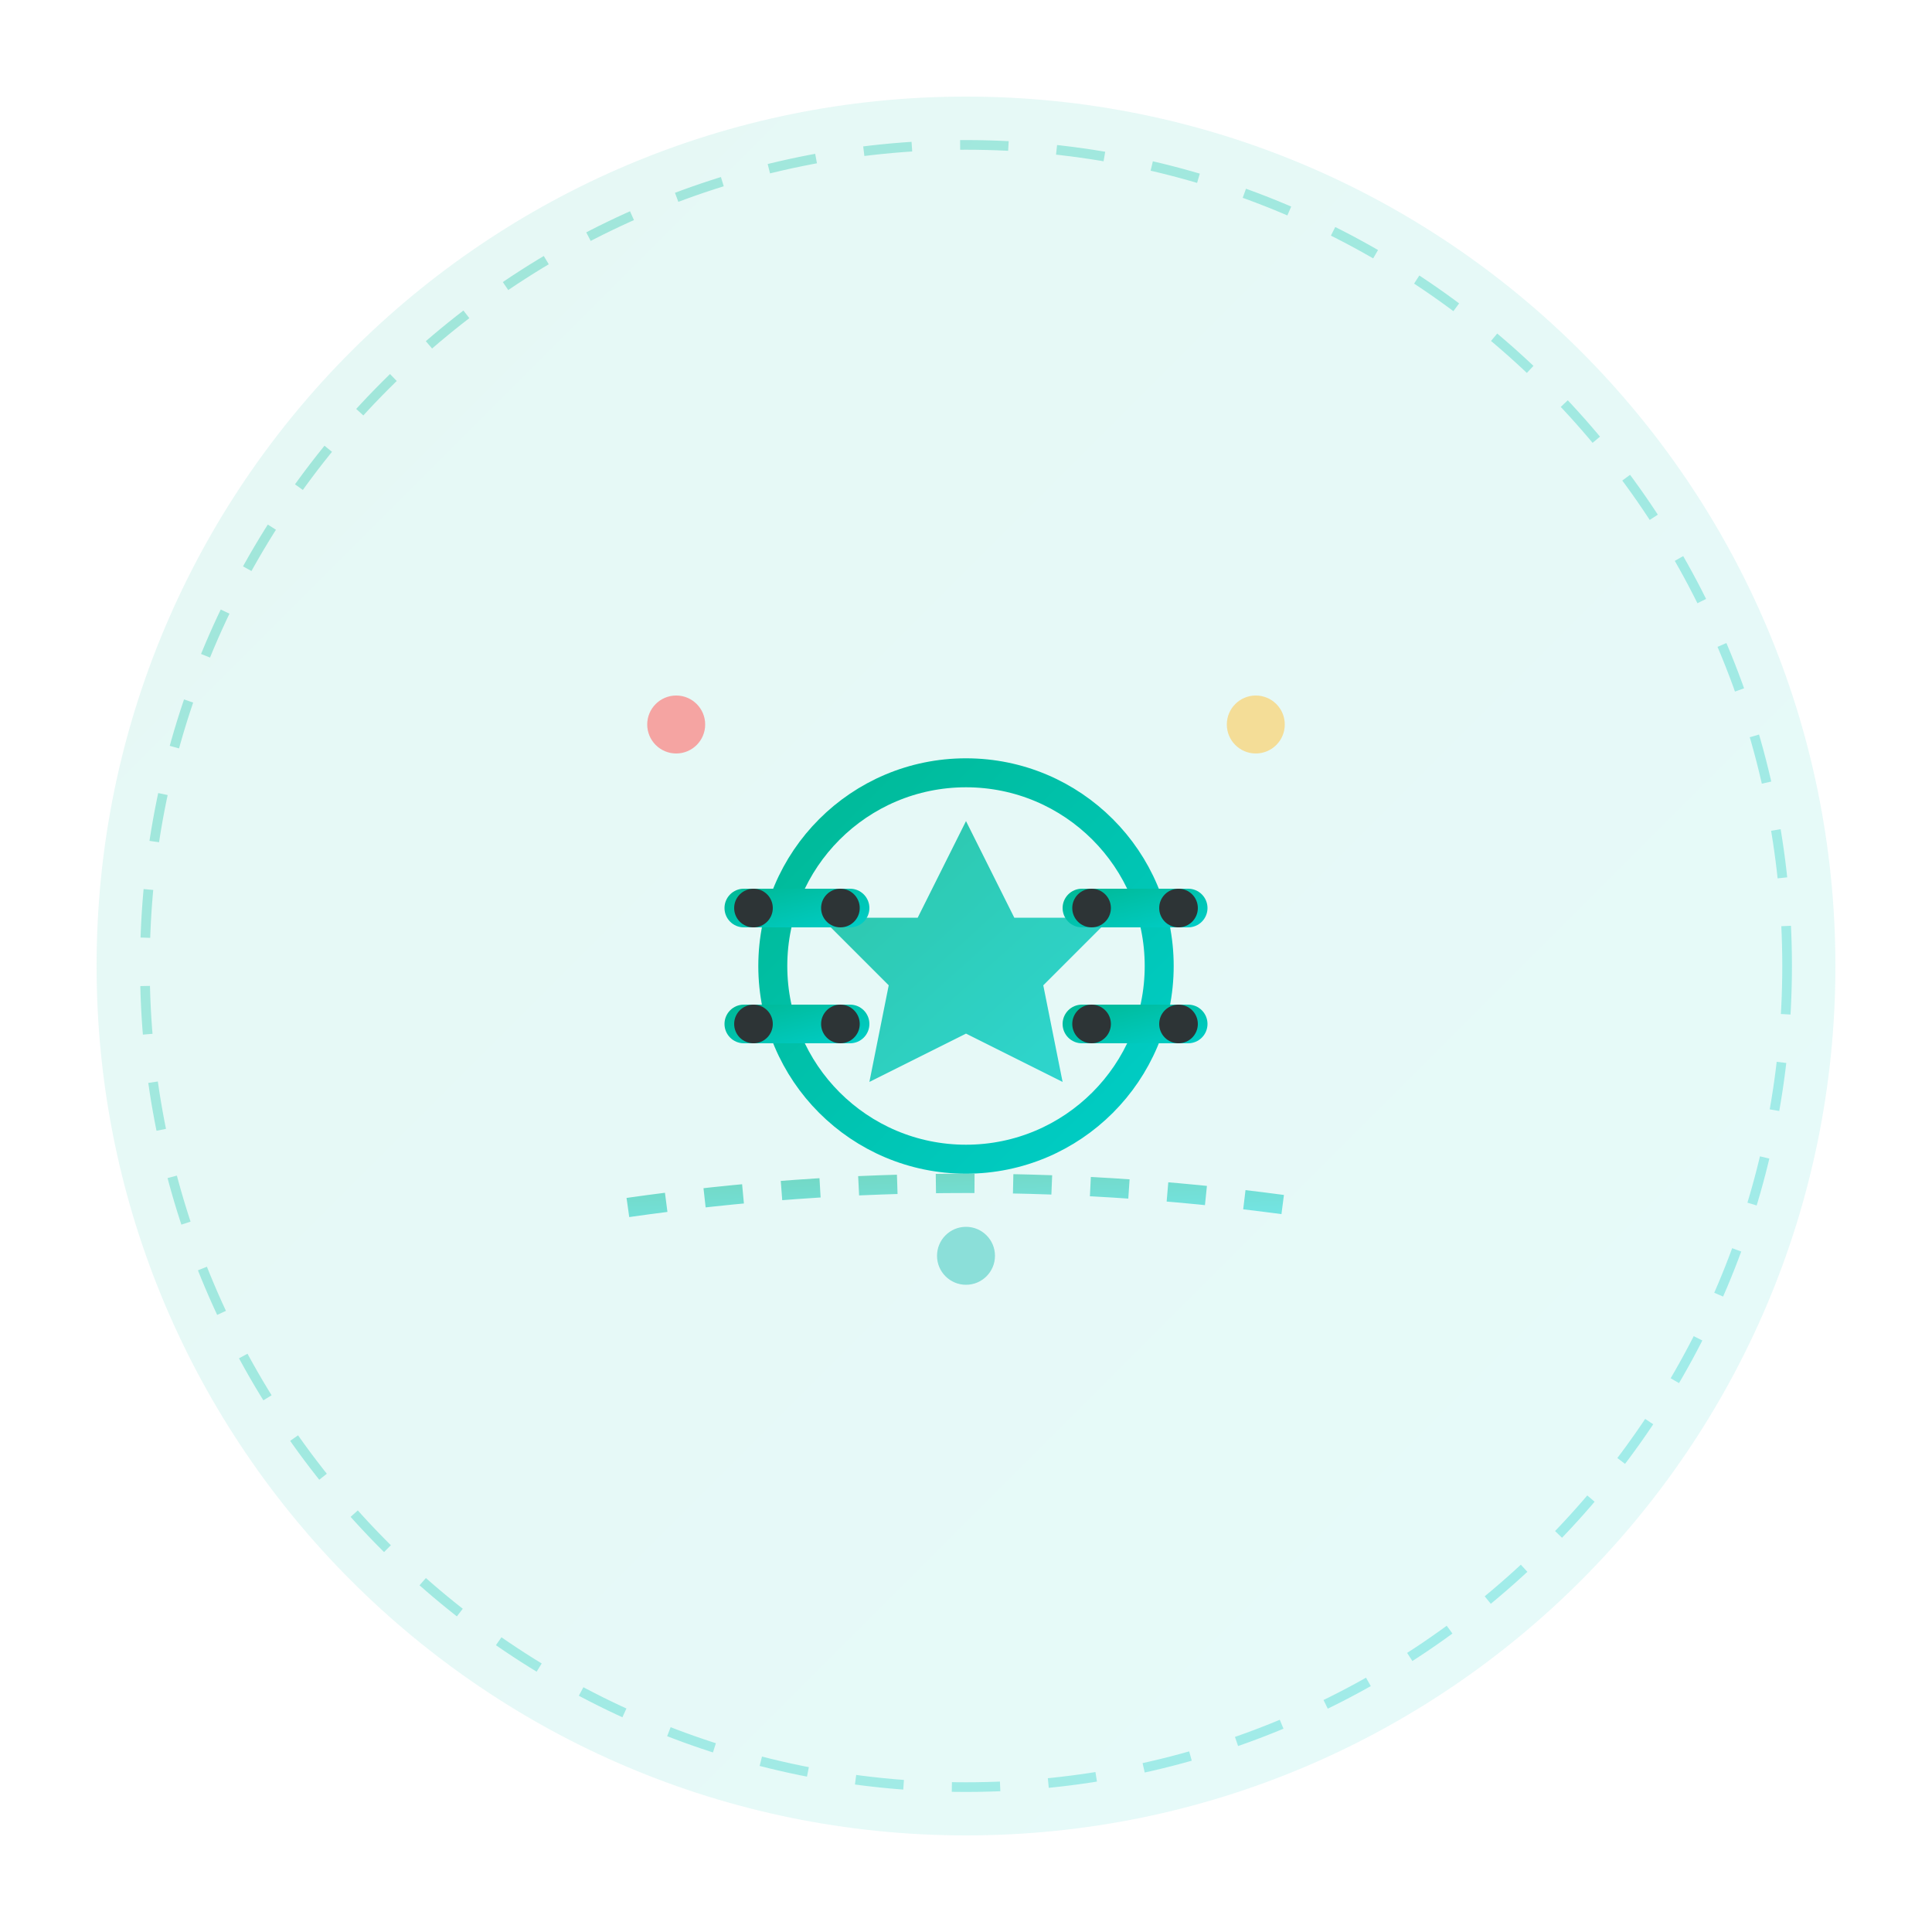
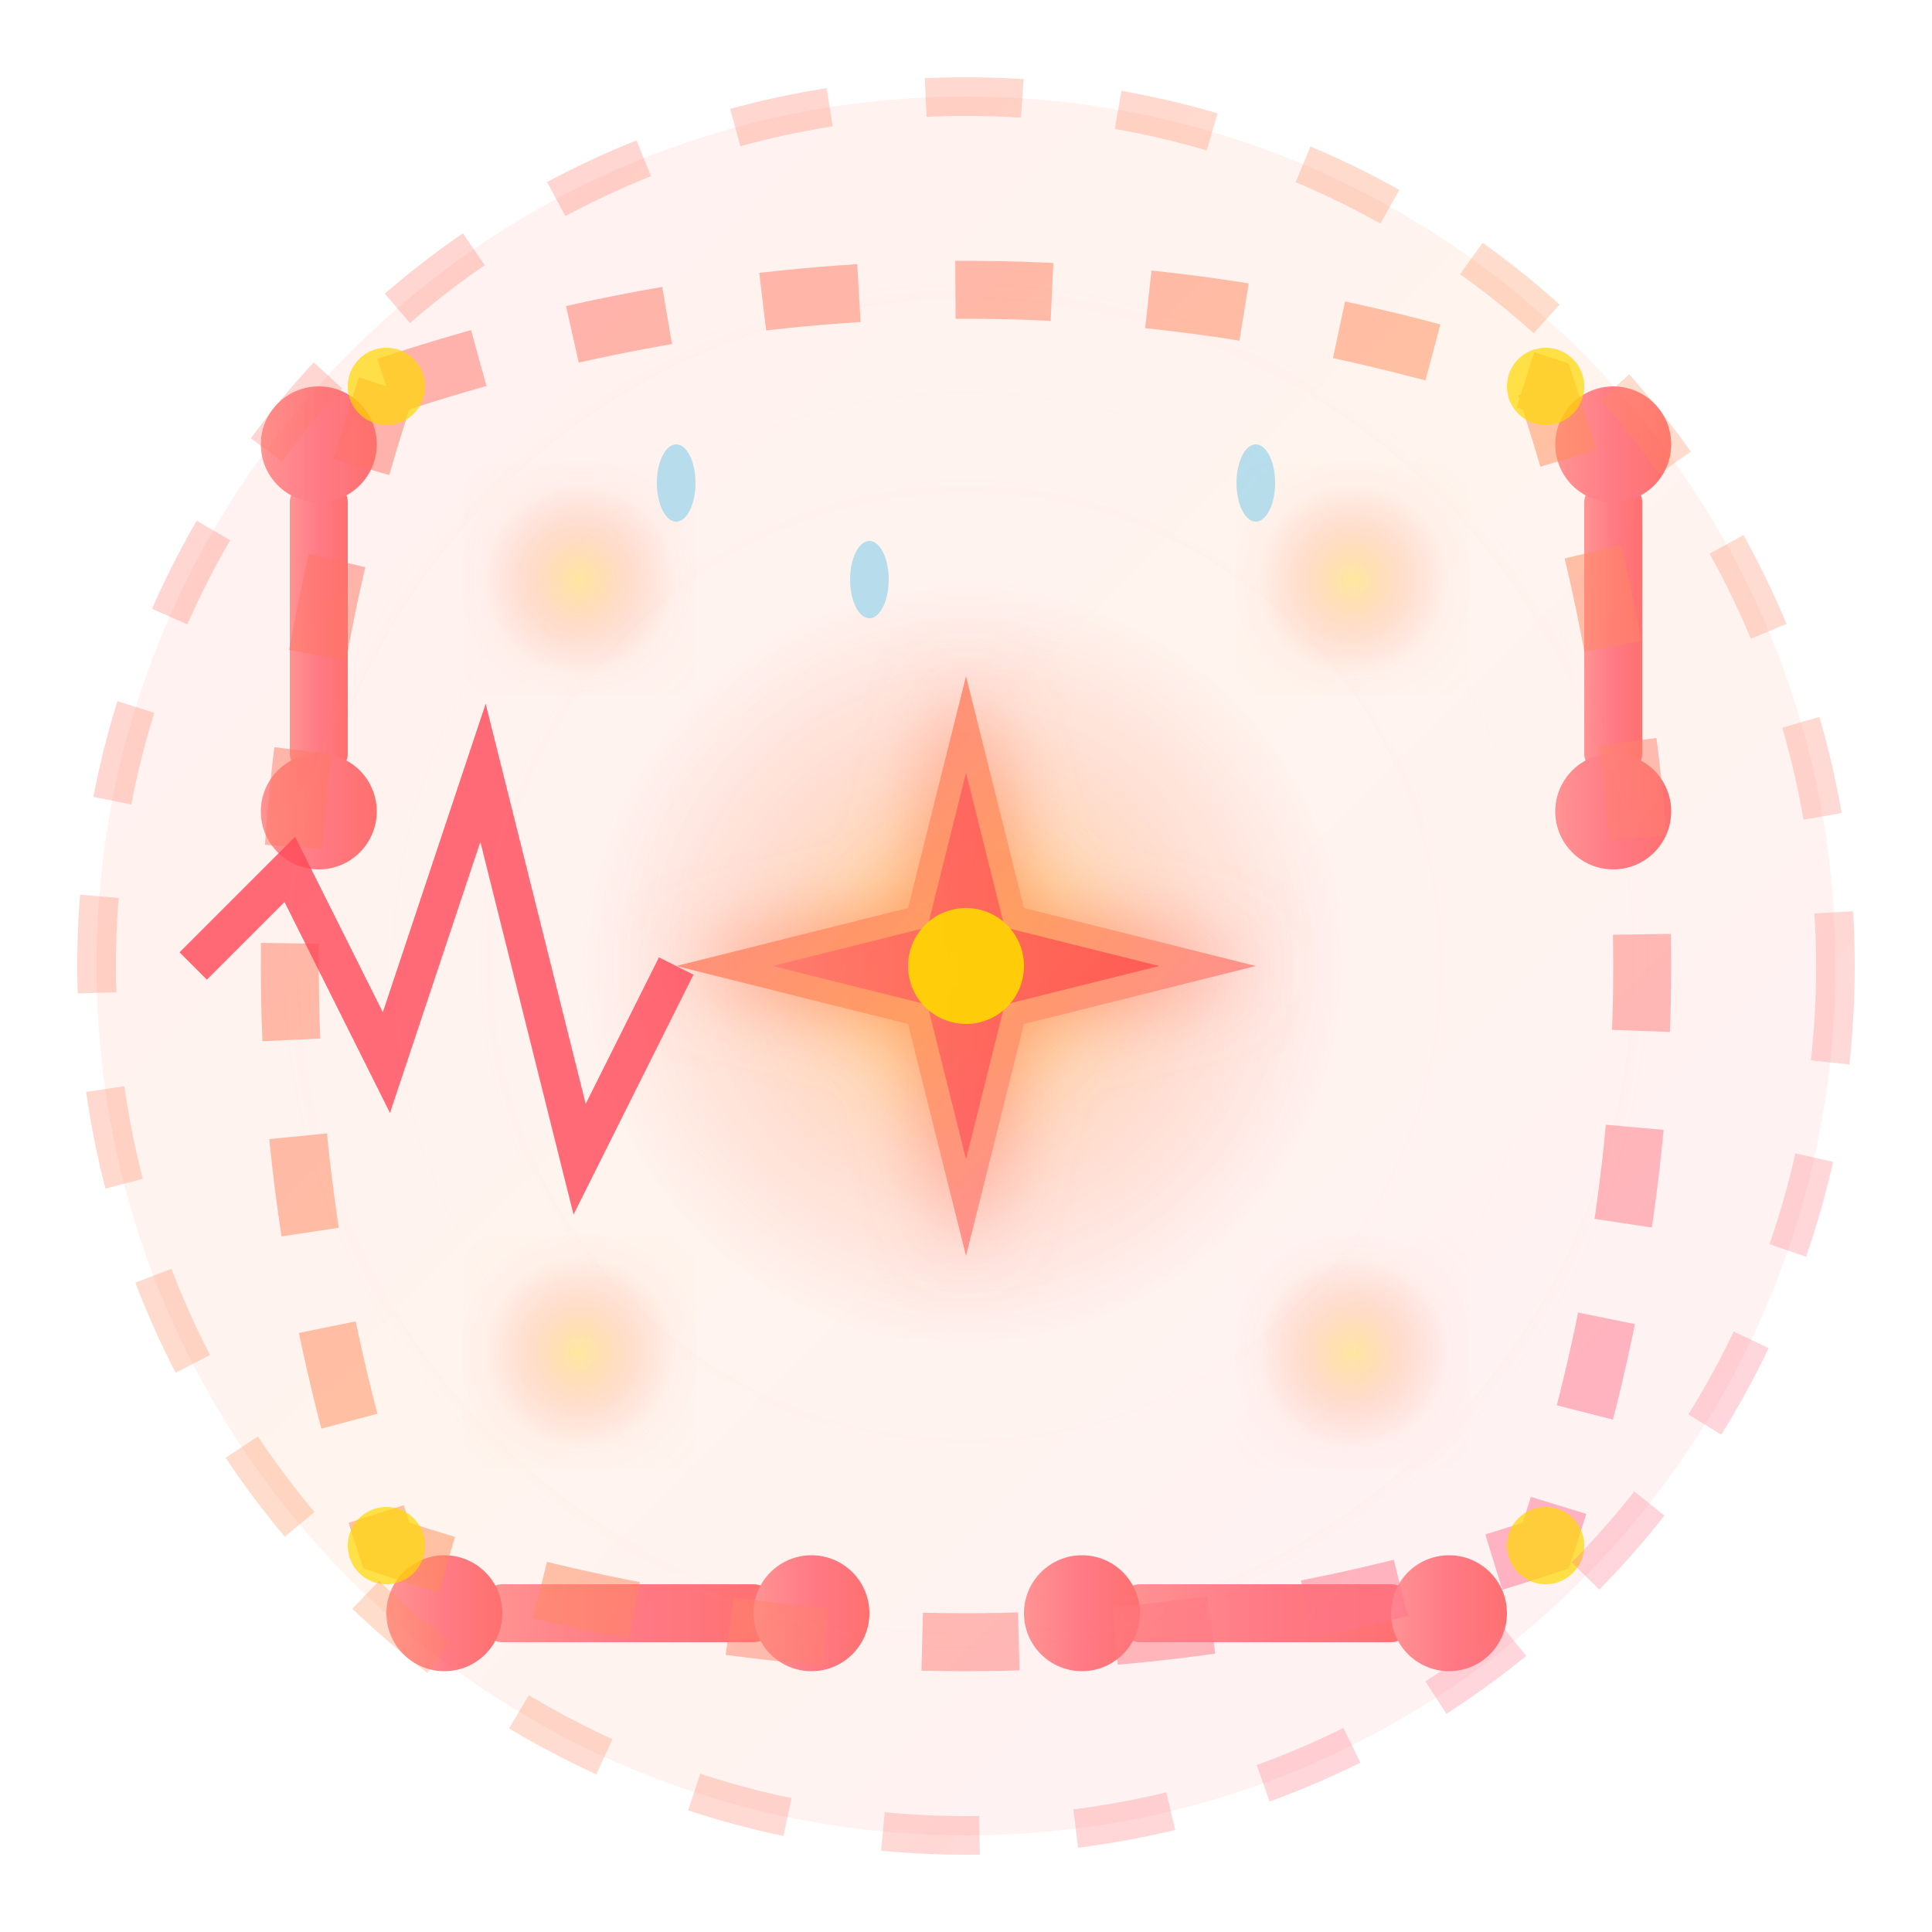
- <svg xmlns="http://www.w3.org/2000/svg" viewBox="0 0 200 200">
+ <svg xmlns="http://www.w3.org/2000/svg" viewBox="0 0 100 100">
  <defs>
-     <linearGradient id="sportsGradient" x1="0%" y1="0%" x2="100%" y2="100%">
-       <stop offset="0%" style="stop-color:#00b894;stop-opacity:1" />
-       <stop offset="100%" style="stop-color:#00cec9;stop-opacity:1" />
+     <linearGradient id="sportsGrad" x1="0%" y1="0%" x2="100%" y2="100%">
+       <stop offset="0%" style="stop-color:#FF6B6B;stop-opacity:1" />
+       <stop offset="50%" style="stop-color:#FF8E53;stop-opacity:1" />
+       <stop offset="100%" style="stop-color:#FF6B9D;stop-opacity:1" />
    </linearGradient>
+     <radialGradient id="energyBurst" cx="50%" cy="50%" r="50%">
+       <stop offset="0%" style="stop-color:#FFD700;stop-opacity:0.8" />
+       <stop offset="50%" style="stop-color:#FF8E53;stop-opacity:0.4" />
+       <stop offset="100%" style="stop-color:#FF6B6B;stop-opacity:0" />
+     </radialGradient>
+     <linearGradient id="muscleGrad" x1="0%" y1="0%" x2="100%" y2="0%">
+       <stop offset="0%" style="stop-color:#FF6B6B;stop-opacity:1" />
+       <stop offset="50%" style="stop-color:#FF4757;stop-opacity:1" />
+       <stop offset="100%" style="stop-color:#FF3838;stop-opacity:1" />
+     </linearGradient>
+     <filter id="energyGlow">
+       <feGaussianBlur stdDeviation="2" result="coloredBlur" />
+       <feMerge>
+         <feMergeNode in="coloredBlur" />
+         <feMergeNode in="SourceGraphic" />
+       </feMerge>
+     </filter>
  </defs>
-   <circle cx="100" cy="100" r="90" fill="url(#sportsGradient)" opacity="0.1" />
-   <g transform="translate(100,100)">
-     <circle cx="0" cy="0" r="20" fill="none" stroke="url(#sportsGradient)" stroke-width="3" />
-     <g fill="url(#sportsGradient)" opacity="0.8">
-       <polygon points="0,-15 5,-5 15,-5 8,2 10,12 0,7 -10,12 -8,2 -15,-5 -5,-5" />
-     </g>
-     <g transform="translate(-25,0)">
-       <rect x="0" y="-8" width="15" height="4" rx="2" fill="url(#sportsGradient)" />
-       <rect x="0" y="4" width="15" height="4" rx="2" fill="url(#sportsGradient)" />
-       <circle cx="3" cy="-6" r="2" fill="#2d3436" />
-       <circle cx="12" cy="-6" r="2" fill="#2d3436" />
-       <circle cx="3" cy="6" r="2" fill="#2d3436" />
-       <circle cx="12" cy="6" r="2" fill="#2d3436" />
-     </g>
-     <g transform="translate(25,0)">
-       <rect x="-15" y="-8" width="15" height="4" rx="2" fill="url(#sportsGradient)" />
-       <rect x="-15" y="4" width="15" height="4" rx="2" fill="url(#sportsGradient)" />
-       <circle cx="-12" cy="-6" r="2" fill="#2d3436" />
-       <circle cx="-3" cy="-6" r="2" fill="#2d3436" />
-       <circle cx="-12" cy="6" r="2" fill="#2d3436" />
-       <circle cx="-3" cy="6" r="2" fill="#2d3436" />
-     </g>
-     <g opacity="0.6">
-       <circle cx="-30" cy="-25" r="3" fill="#ff6b6b">
-         <animate attributeName="r" values="3;5;3" dur="2s" repeatCount="indefinite" />
+   <circle cx="50" cy="50" r="45" fill="url(#sportsGrad)" opacity="0.1">
+     <animate attributeName="opacity" values="0.1; 0.4; 0.1" dur="3s" repeatCount="indefinite" />
+     <animateTransform attributeName="transform" type="scale" values="1; 1.05; 1" dur="2s" repeatCount="indefinite" />
+   </circle>
+   <circle cx="50" cy="50" r="20" fill="url(#energyBurst)" opacity="0.6">
+     <animate attributeName="r" values="20; 30; 20" dur="2s" repeatCount="indefinite" />
+     <animate attributeName="opacity" values="0.6; 1; 0.6" dur="1.5s" repeatCount="indefinite" />
+     <animateTransform attributeName="transform" type="rotate" values="0 50 50; 360 50 50" dur="8s" repeatCount="indefinite" />
+   </circle>
+   <g transform="translate(50,50)">
+     <path d="M 0,-15 L 3,-3 L 15,0 L 3,3 L 0,15 L -3,3 L -15,0 L -3,-3 Z" fill="url(#sportsGrad)" opacity="0.8" filter="url(#energyGlow)">
+       <animateTransform attributeName="transform" type="rotate" values="0;360" dur="8s" repeatCount="indefinite" />
+       <animate attributeName="opacity" values="0.8; 1; 0.8" dur="1s" repeatCount="indefinite" />
+       <animateTransform attributeName="transform" type="scale" values="1; 1.2; 1" dur="2s" repeatCount="indefinite" additive="sum" />
+     </path>
+     <path d="M 0,-10 L 2,-2 L 10,0 L 2,2 L 0,10 L -2,2 L -10,0 L -2,-2 Z" fill="url(#muscleGrad)" opacity="0.6">
+       <animateTransform attributeName="transform" type="rotate" values="360;0" dur="6s" repeatCount="indefinite" />
+       <animate attributeName="opacity" values="0.6; 1; 0.6" dur="1.2s" repeatCount="indefinite" />
+       <animateTransform attributeName="transform" type="scale" values="1; 1.3; 1" dur="1.8s" repeatCount="indefinite" additive="sum" />
+     </path>
+     <circle cx="0" cy="0" r="3" fill="#FFD700" opacity="0.9">
+       <animate attributeName="r" values="3; 5; 3" dur="1s" repeatCount="indefinite" />
+       <animate attributeName="opacity" values="0.9; 1; 0.9" dur="0.8s" repeatCount="indefinite" />
+     </circle>
+   </g>
+   <g fill="url(#muscleGrad)" opacity="0.7">
+     <g>
+       <rect x="15" y="25" width="3" height="15" rx="1">
+         <animateTransform attributeName="transform" type="translate" values="0,0; 0,-3; 0,0" dur="2s" repeatCount="indefinite" />
+         <animate attributeName="fill" values="url(#muscleGrad); #FF4757; url(#muscleGrad)" dur="2s" repeatCount="indefinite" />
+       </rect>
+       <circle cx="16.5" cy="23" r="3">
+         <animateTransform attributeName="transform" type="translate" values="0,0; 0,-3; 0,0" dur="2s" repeatCount="indefinite" />
+         <animate attributeName="r" values="3; 4; 3" dur="2s" repeatCount="indefinite" />
      </circle>
-       <circle cx="30" cy="-25" r="3" fill="#feca57">
-         <animate attributeName="r" values="3;5;3" dur="2.2s" repeatCount="indefinite" />
-       </circle>
-       <circle cx="0" cy="30" r="3" fill="#4ecdc4">
-         <animate attributeName="r" values="3;5;3" dur="1.8s" repeatCount="indefinite" />
+       <circle cx="16.5" cy="42" r="3">
+         <animateTransform attributeName="transform" type="translate" values="0,0; 0,-3; 0,0" dur="2s" repeatCount="indefinite" />
+         <animate attributeName="r" values="3; 4; 3" dur="2s" repeatCount="indefinite" />
      </circle>
    </g>
-     <path d="M -35 25 Q 0 20 35 25" stroke="url(#sportsGradient)" stroke-width="2" fill="none" opacity="0.5" stroke-dasharray="4,4">
-       <animate attributeName="stroke-dashoffset" values="0;8" dur="2s" repeatCount="indefinite" />
-     </path>
+     <g>
+       <rect x="82" y="25" width="3" height="15" rx="1">
+         <animateTransform attributeName="transform" type="translate" values="0,0; 0,-3; 0,0" dur="2.5s" repeatCount="indefinite" />
+         <animate attributeName="fill" values="url(#muscleGrad); #FF4757; url(#muscleGrad)" dur="2.5s" repeatCount="indefinite" />
+       </rect>
+       <circle cx="83.5" cy="23" r="3">
+         <animateTransform attributeName="transform" type="translate" values="0,0; 0,-3; 0,0" dur="2.5s" repeatCount="indefinite" />
+         <animate attributeName="r" values="3; 4; 3" dur="2.5s" repeatCount="indefinite" />
+       </circle>
+       <circle cx="83.5" cy="42" r="3">
+         <animateTransform attributeName="transform" type="translate" values="0,0; 0,-3; 0,0" dur="2.5s" repeatCount="indefinite" />
+         <animate attributeName="r" values="3; 4; 3" dur="2.5s" repeatCount="indefinite" />
+       </circle>
+     </g>
+     <g>
+       <rect x="25" y="82" width="15" height="3" rx="1">
+         <animateTransform attributeName="transform" type="translate" values="0,0; 2,0; 0,0" dur="3s" repeatCount="indefinite" />
+         <animate attributeName="fill" values="url(#muscleGrad); #FF4757; url(#muscleGrad)" dur="3s" repeatCount="indefinite" />
+       </rect>
+       <circle cx="23" cy="83.5" r="3">
+         <animateTransform attributeName="transform" type="translate" values="0,0; 2,0; 0,0" dur="3s" repeatCount="indefinite" />
+         <animate attributeName="r" values="3; 4; 3" dur="3s" repeatCount="indefinite" />
+       </circle>
+       <circle cx="42" cy="83.5" r="3">
+         <animateTransform attributeName="transform" type="translate" values="0,0; 2,0; 0,0" dur="3s" repeatCount="indefinite" />
+         <animate attributeName="r" values="3; 4; 3" dur="3s" repeatCount="indefinite" />
+       </circle>
+     </g>
+     <g>
+       <rect x="58" y="82" width="15" height="3" rx="1">
+         <animateTransform attributeName="transform" type="translate" values="0,0; -2,0; 0,0" dur="3.5s" repeatCount="indefinite" />
+         <animate attributeName="fill" values="url(#muscleGrad); #FF4757; url(#muscleGrad)" dur="3.5s" repeatCount="indefinite" />
+       </rect>
+       <circle cx="56" cy="83.5" r="3">
+         <animateTransform attributeName="transform" type="translate" values="0,0; -2,0; 0,0" dur="3.5s" repeatCount="indefinite" />
+         <animate attributeName="r" values="3; 4; 3" dur="3.5s" repeatCount="indefinite" />
+       </circle>
+       <circle cx="75" cy="83.5" r="3">
+         <animateTransform attributeName="transform" type="translate" values="0,0; -2,0; 0,0" dur="3.5s" repeatCount="indefinite" />
+         <animate attributeName="r" values="3; 4; 3" dur="3.5s" repeatCount="indefinite" />
+       </circle>
+     </g>
  </g>
-   <circle cx="100" cy="100" r="85" fill="none" stroke="url(#sportsGradient)" stroke-width="1" opacity="0.3" stroke-dasharray="5,5">
-     <animate attributeName="stroke-dashoffset" values="0;10" dur="2s" repeatCount="indefinite" />
+   <circle cx="30" cy="30" r="5" fill="url(#energyBurst)" opacity="0.4" filter="url(#energyGlow)">
+     <animate attributeName="r" values="5;10;5" dur="2s" repeatCount="indefinite" />
+     <animate attributeName="opacity" values="0.4; 0.8; 0.4" dur="2s" repeatCount="indefinite" />
+     <animate attributeName="fill" values="url(#energyBurst); #FFD700; url(#energyBurst)" dur="2s" repeatCount="indefinite" />
+   </circle>
+   <circle cx="70" cy="30" r="5" fill="url(#energyBurst)" opacity="0.4" filter="url(#energyGlow)">
+     <animate attributeName="r" values="5;10;5" dur="2.5s" repeatCount="indefinite" />
+     <animate attributeName="opacity" values="0.4; 0.8; 0.4" dur="2.5s" repeatCount="indefinite" />
+     <animate attributeName="fill" values="url(#energyBurst); #FFD700; url(#energyBurst)" dur="2.5s" repeatCount="indefinite" />
+   </circle>
+   <circle cx="30" cy="70" r="5" fill="url(#energyBurst)" opacity="0.4" filter="url(#energyGlow)">
+     <animate attributeName="r" values="5;10;5" dur="3s" repeatCount="indefinite" />
+     <animate attributeName="opacity" values="0.4; 0.8; 0.4" dur="3s" repeatCount="indefinite" />
+     <animate attributeName="fill" values="url(#energyBurst); #FFD700; url(#energyBurst)" dur="3s" repeatCount="indefinite" />
+   </circle>
+   <circle cx="70" cy="70" r="5" fill="url(#energyBurst)" opacity="0.4" filter="url(#energyGlow)">
+     <animate attributeName="r" values="5;10;5" dur="2.2s" repeatCount="indefinite" />
+     <animate attributeName="opacity" values="0.4; 0.8; 0.4" dur="2.2s" repeatCount="indefinite" />
+     <animate attributeName="fill" values="url(#energyBurst); #FFD700; url(#energyBurst)" dur="2.2s" repeatCount="indefinite" />
+   </circle>
+   <path d="M 20,20 Q 50,10 80,20 Q 90,50 80,80 Q 50,90 20,80 Q 10,50 20,20" fill="none" stroke="url(#sportsGrad)" stroke-width="3" stroke-dasharray="5,5" opacity="0.5">
+     <animate attributeName="stroke-dashoffset" values="0;10" dur="3s" repeatCount="indefinite" />
+     <animate attributeName="stroke-width" values="3; 5; 3" dur="2s" repeatCount="indefinite" />
+     <animate attributeName="opacity" values="0.5; 0.9; 0.5" dur="2.5s" repeatCount="indefinite" />
+   </path>
+   <g fill="#FFD700" opacity="0.7">
+     <circle cx="20" cy="20" r="2">
+       <animate attributeName="r" values="2; 4; 2" dur="1.5s" repeatCount="indefinite" />
+       <animate attributeName="opacity" values="0.7; 1; 0.7" dur="1.5s" repeatCount="indefinite" />
+     </circle>
+     <circle cx="80" cy="20" r="2">
+       <animate attributeName="r" values="2; 4; 2" dur="1.8s" repeatCount="indefinite" />
+       <animate attributeName="opacity" values="0.7; 1; 0.7" dur="1.8s" repeatCount="indefinite" />
+     </circle>
+     <circle cx="80" cy="80" r="2">
+       <animate attributeName="r" values="2; 4; 2" dur="2.1s" repeatCount="indefinite" />
+       <animate attributeName="opacity" values="0.7; 1; 0.7" dur="2.1s" repeatCount="indefinite" />
+     </circle>
+     <circle cx="20" cy="80" r="2">
+       <animate attributeName="r" values="2; 4; 2" dur="1.7s" repeatCount="indefinite" />
+       <animate attributeName="opacity" values="0.7; 1; 0.7" dur="1.7s" repeatCount="indefinite" />
+     </circle>
+   </g>
+   <g fill="#87CEEB" opacity="0.6">
+     <ellipse cx="35" cy="25" rx="1" ry="2">
+       <animateMotion dur="2s" repeatCount="indefinite" path="M 35,25 Q 37,35 35,45" />
+       <animate attributeName="opacity" values="0.6; 0; 0.6" dur="2s" repeatCount="indefinite" />
+     </ellipse>
+     <ellipse cx="65" cy="25" rx="1" ry="2">
+       <animateMotion dur="2.5s" repeatCount="indefinite" path="M 65,25 Q 63,35 65,45" />
+       <animate attributeName="opacity" values="0.6; 0; 0.6" dur="2.5s" repeatCount="indefinite" />
+     </ellipse>
+     <ellipse cx="45" cy="30" rx="1" ry="2">
+       <animateMotion dur="3s" repeatCount="indefinite" path="M 45,30 Q 47,40 45,50" />
+       <animate attributeName="opacity" values="0.6; 0; 0.6" dur="3s" repeatCount="indefinite" />
+     </ellipse>
+   </g>
+   <path d="M 10,50 L 15,45 L 20,55 L 25,40 L 30,60 L 35,50" fill="none" stroke="#FF4757" stroke-width="2" opacity="0.8">
+     <animate attributeName="stroke-dasharray" values="0,50; 25,25; 50,0; 0,50" dur="1.5s" repeatCount="indefinite" />
+     <animate attributeName="opacity" values="0.8; 1; 0.8" dur="1s" repeatCount="indefinite" />
+   </path>
+   <g stroke="url(#energyBurst)" stroke-width="1" fill="none" opacity="0.5">
+     <circle cx="50" cy="50" r="25">
+       <animate attributeName="r" values="25; 35; 25" dur="3s" repeatCount="indefinite" />
+       <animate attributeName="opacity" values="0.5; 0; 0.5" dur="3s" repeatCount="indefinite" />
+     </circle>
+     <circle cx="50" cy="50" r="30">
+       <animate attributeName="r" values="30; 40; 30" dur="3.5s" repeatCount="indefinite" />
+       <animate attributeName="opacity" values="0.5; 0; 0.5" dur="3.5s" begin="0.5s" repeatCount="indefinite" />
+     </circle>
+     <circle cx="50" cy="50" r="35">
+       <animate attributeName="r" values="35; 45; 35" dur="4s" repeatCount="indefinite" />
+       <animate attributeName="opacity" values="0.5; 0; 0.5" dur="4s" begin="1s" repeatCount="indefinite" />
+     </circle>
+   </g>
+   <circle cx="50" cy="50" r="45" fill="none" stroke="url(#sportsGrad)" stroke-width="2" stroke-dasharray="5,5" opacity="0.3">
+     <animateTransform attributeName="transform" type="rotate" values="0 50 50;360 50 50" dur="20s" repeatCount="indefinite" />
+     <animate attributeName="stroke-dasharray" values="5,5; 10,2; 5,5" dur="4s" repeatCount="indefinite" />
+     <animate attributeName="opacity" values="0.3; 0.8; 0.3" dur="3s" repeatCount="indefinite" />
+     <animate attributeName="stroke-width" values="2; 4; 2" dur="2s" repeatCount="indefinite" />
  </circle>
</svg>
